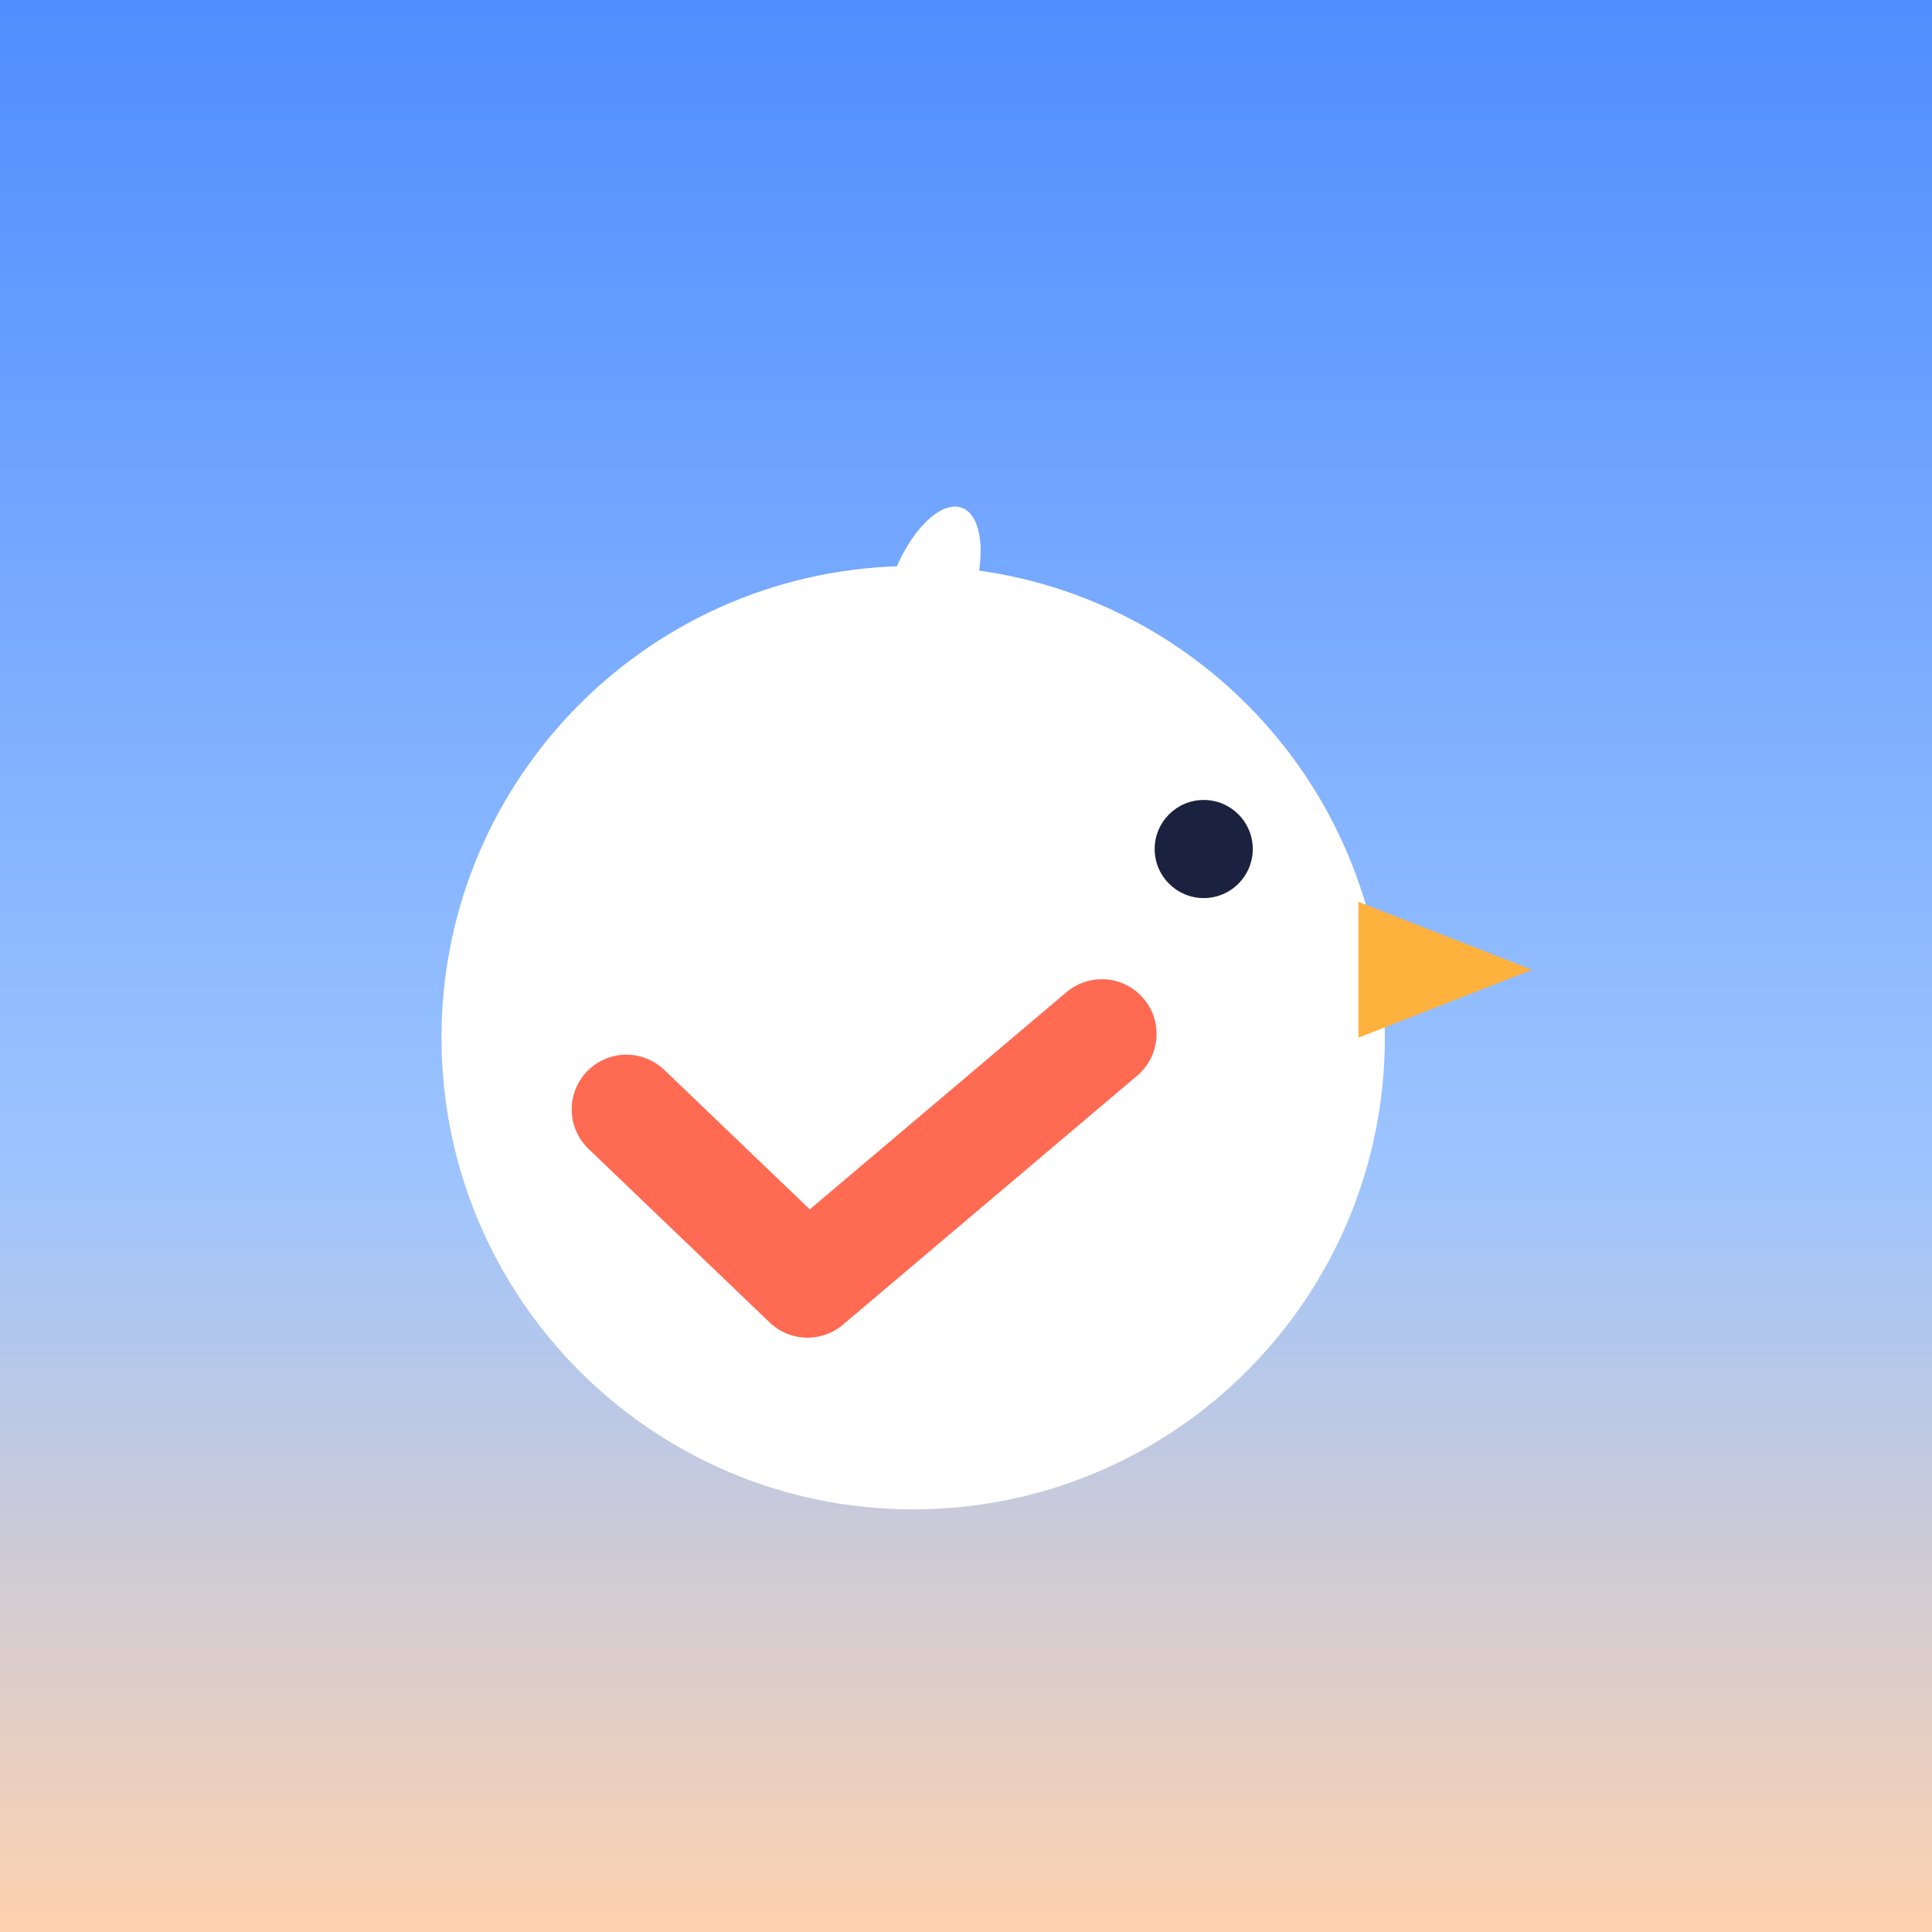
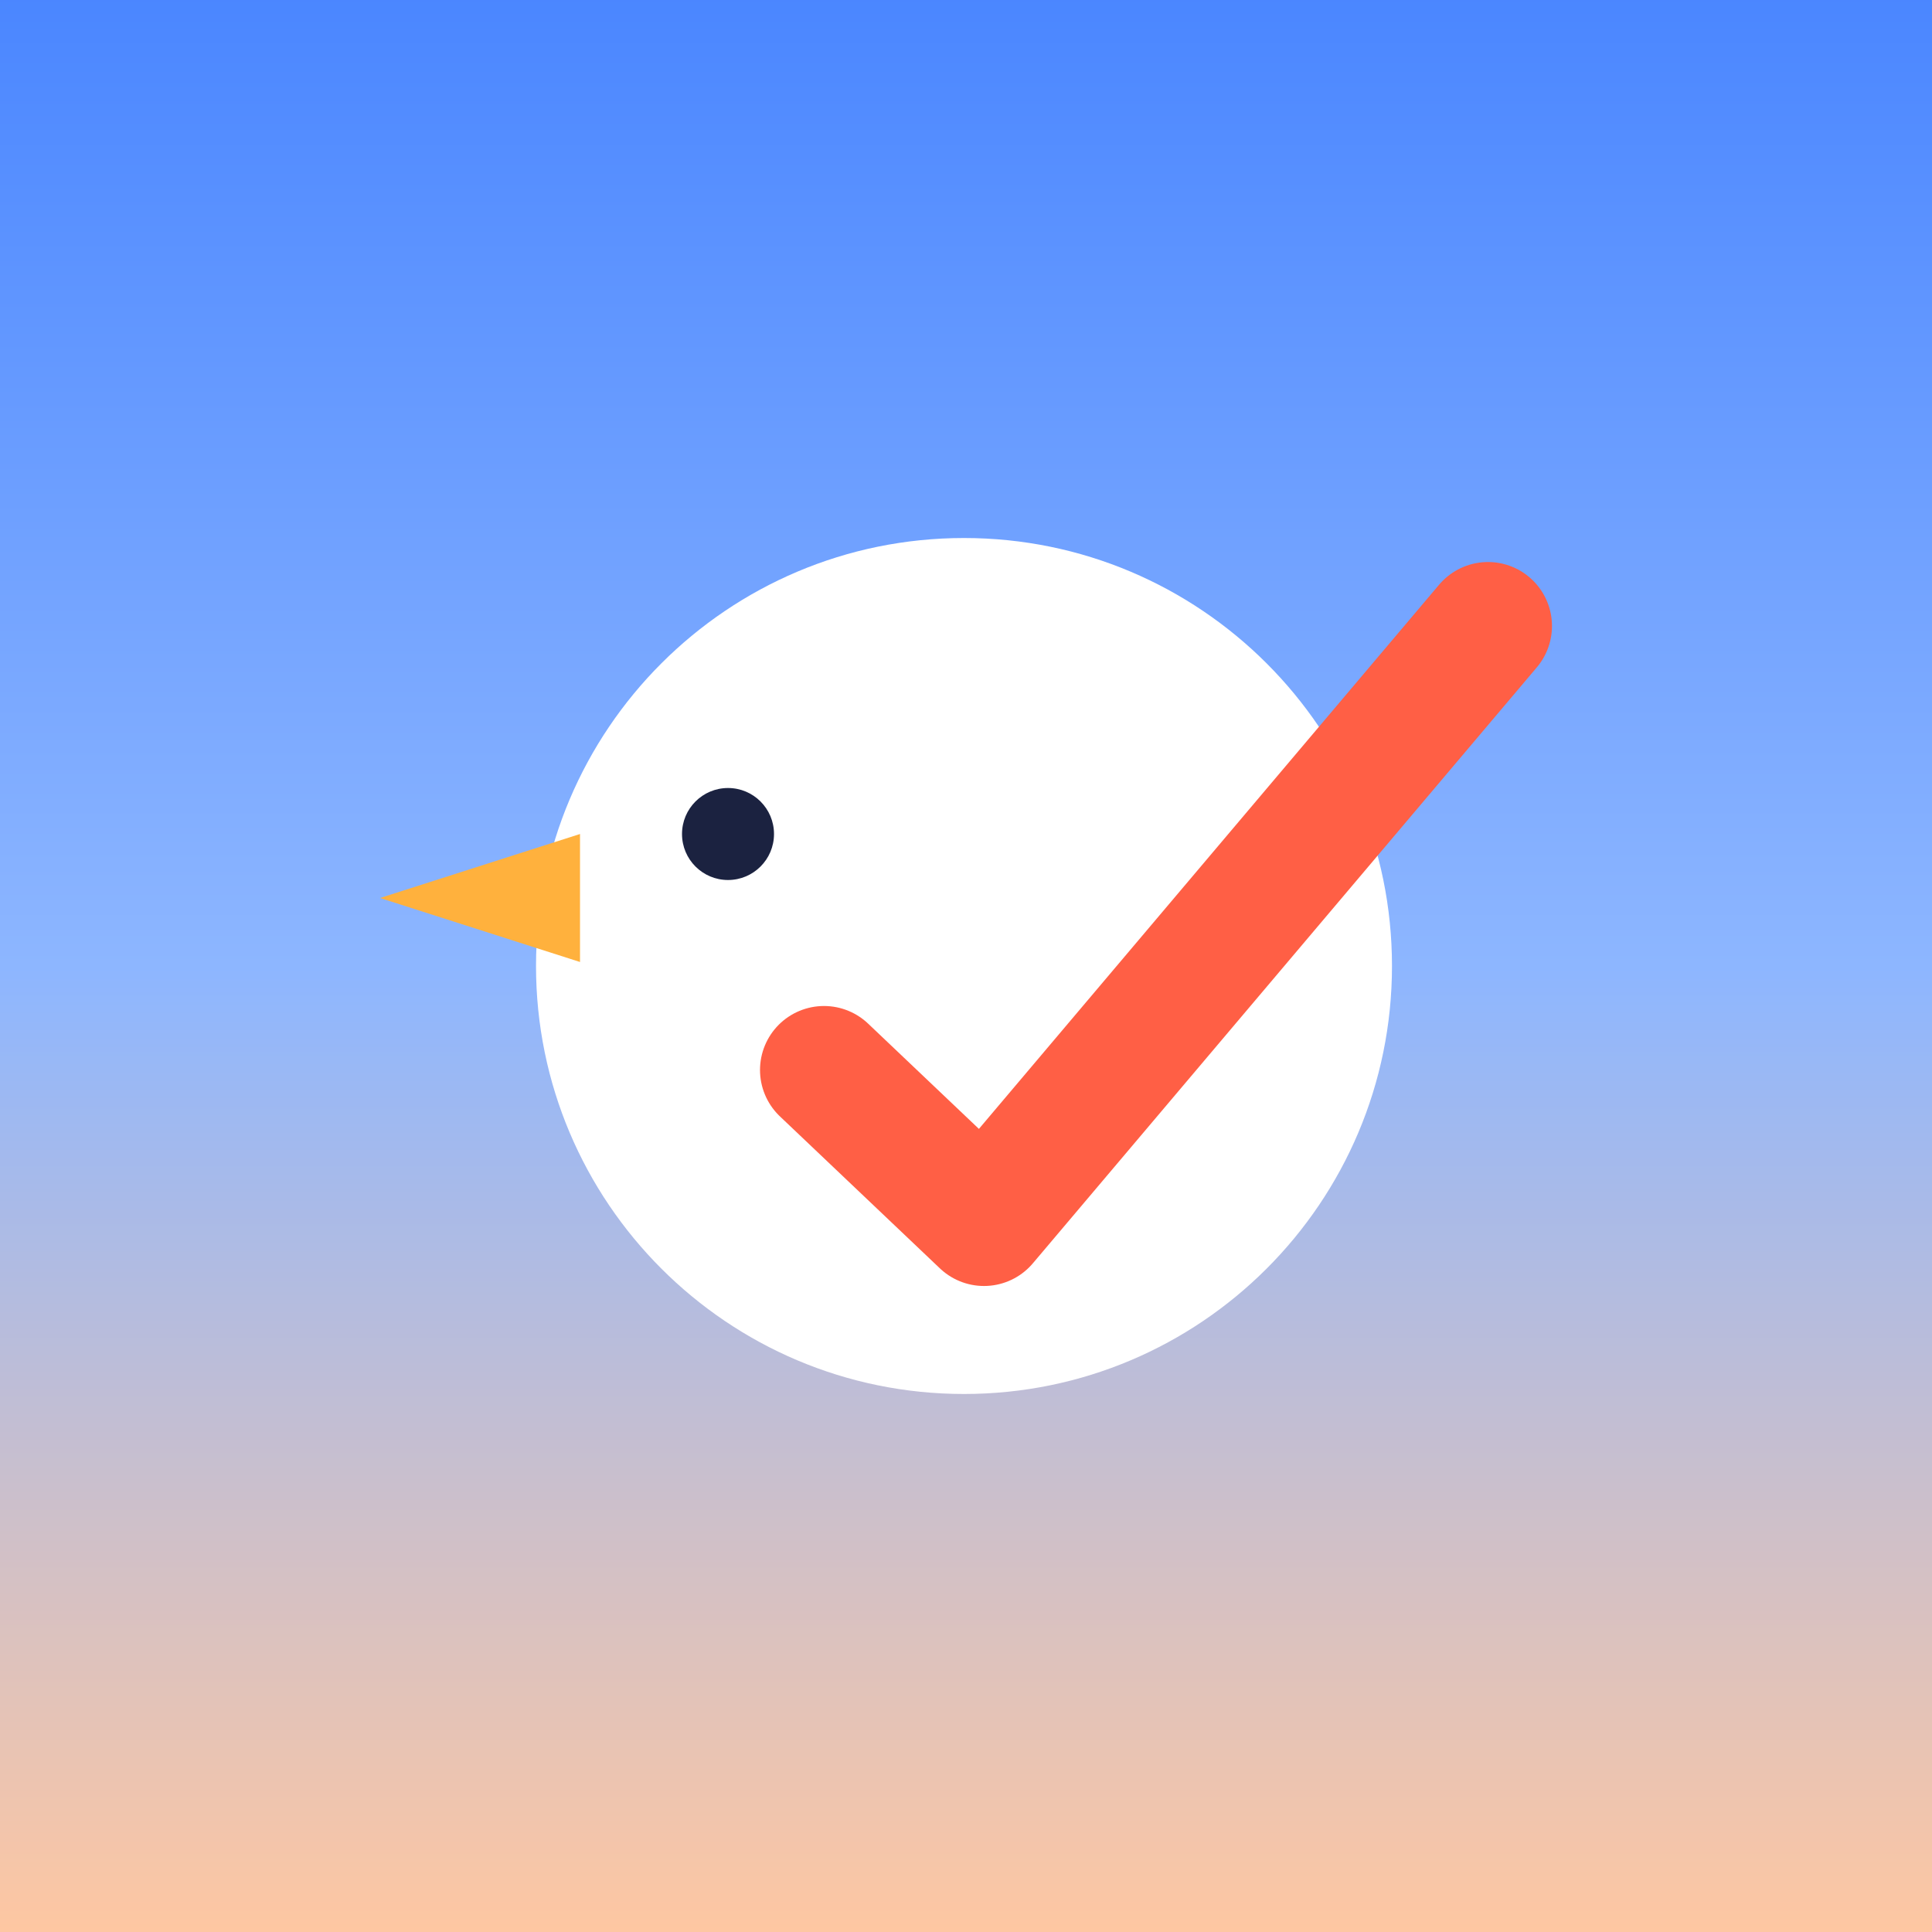
<svg xmlns="http://www.w3.org/2000/svg" viewBox="0 0 1024 1024" width="1024" height="1024">
  <defs>
    <linearGradient id="sky" x1="0" y1="0" x2="0" y2="1">
-       <stop offset="0" stop-color="#4F8DFF" />
-       <stop offset="0.6" stop-color="#9CC4FF" />
-       <stop offset="1" stop-color="#FFD2AE" />
+       <stop offset="0" stop-color="#4A86FF" />
+       <stop offset="0.5" stop-color="#8DB6FF" />
+       <stop offset="1" stop-color="#FFC7A1" />
    </linearGradient>
  </defs>
  <g id="background">
    <rect width="1024" height="1024" fill="url(#sky)" />
  </g>
-   <g id="bird" transform="translate(-28 0)">
-     <ellipse cx="520" cy="314" rx="22" ry="48" transform="rotate(20 520 318)" fill="#FFFFFF" />
-     <circle cx="512" cy="550" r="250" fill="#FFFFFF" />
-     <polygon points="748,478 840,514 748,550" fill="#FFB13D" />
-     <circle cx="666" cy="450" r="26" fill="#1B2240" />
-     <polyline points="360,588 456,680 612,548" fill="none" stroke="#FF6A52" stroke-width="58" stroke-linecap="round" stroke-linejoin="round" />
+   <g transform="translate(512 512) scale(1.06) translate(-549 -470)">
+     <g id="bird">
+       <circle cx="548" cy="470" r="214" fill="#FFFFFF" />
+       <polygon points="356,404 256,436 356,468" fill="#FFB13D" />
+       <circle cx="430" cy="404" r="23" fill="#1B2240" />
+     </g>
+     <g id="wing">
+       <polyline points="478,522 558,598 810,300" fill="none" stroke="#FF5F45" stroke-width="64" stroke-linecap="round" stroke-linejoin="round" />
+     </g>
  </g>
</svg>
